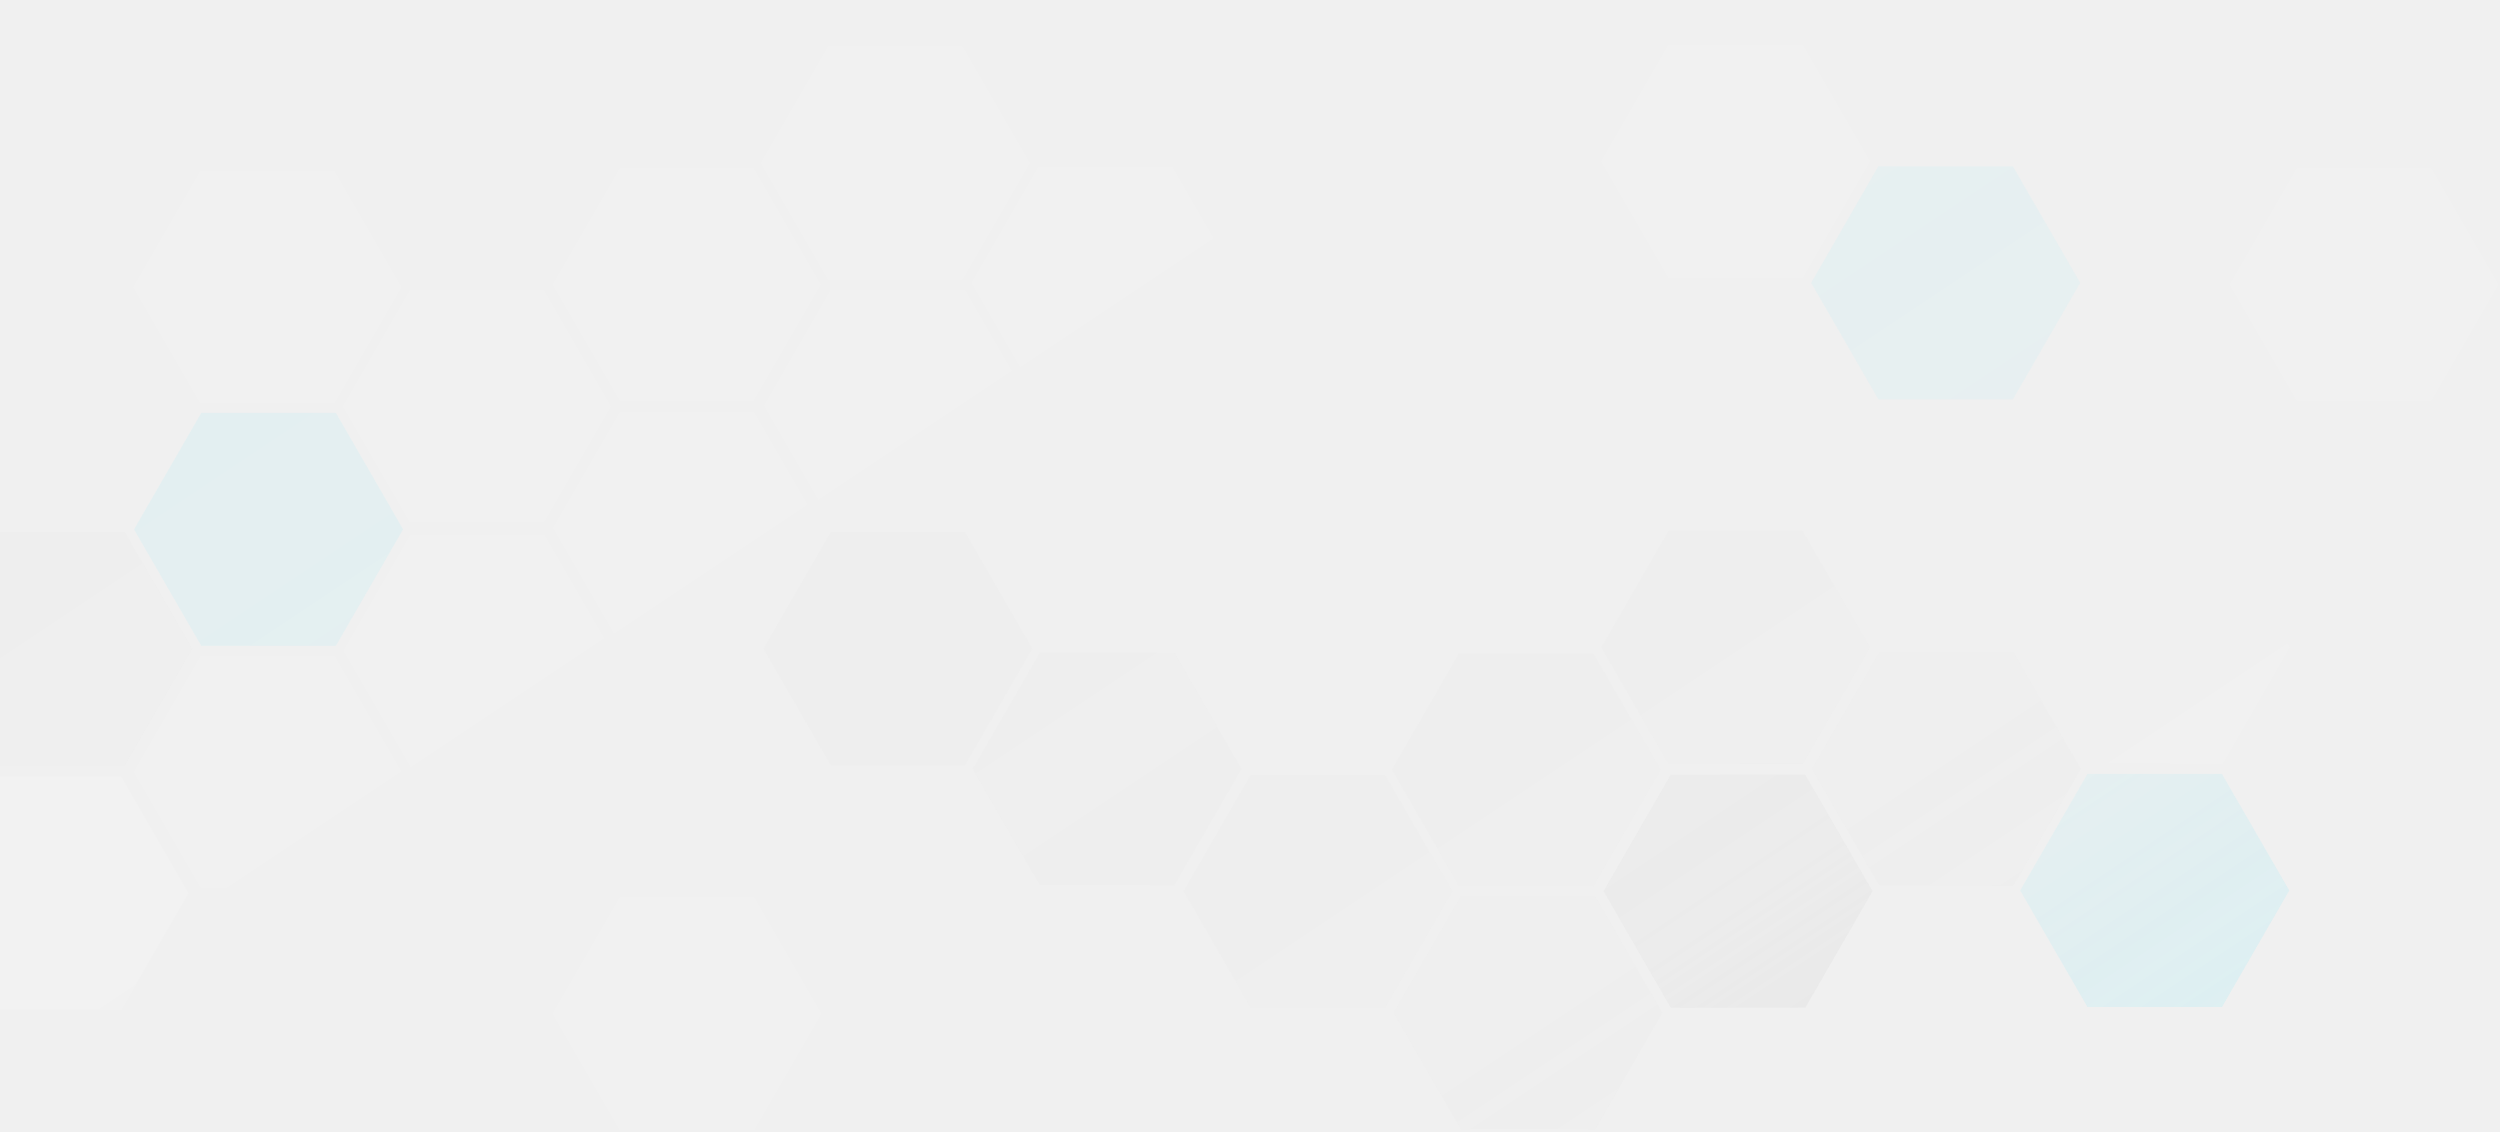
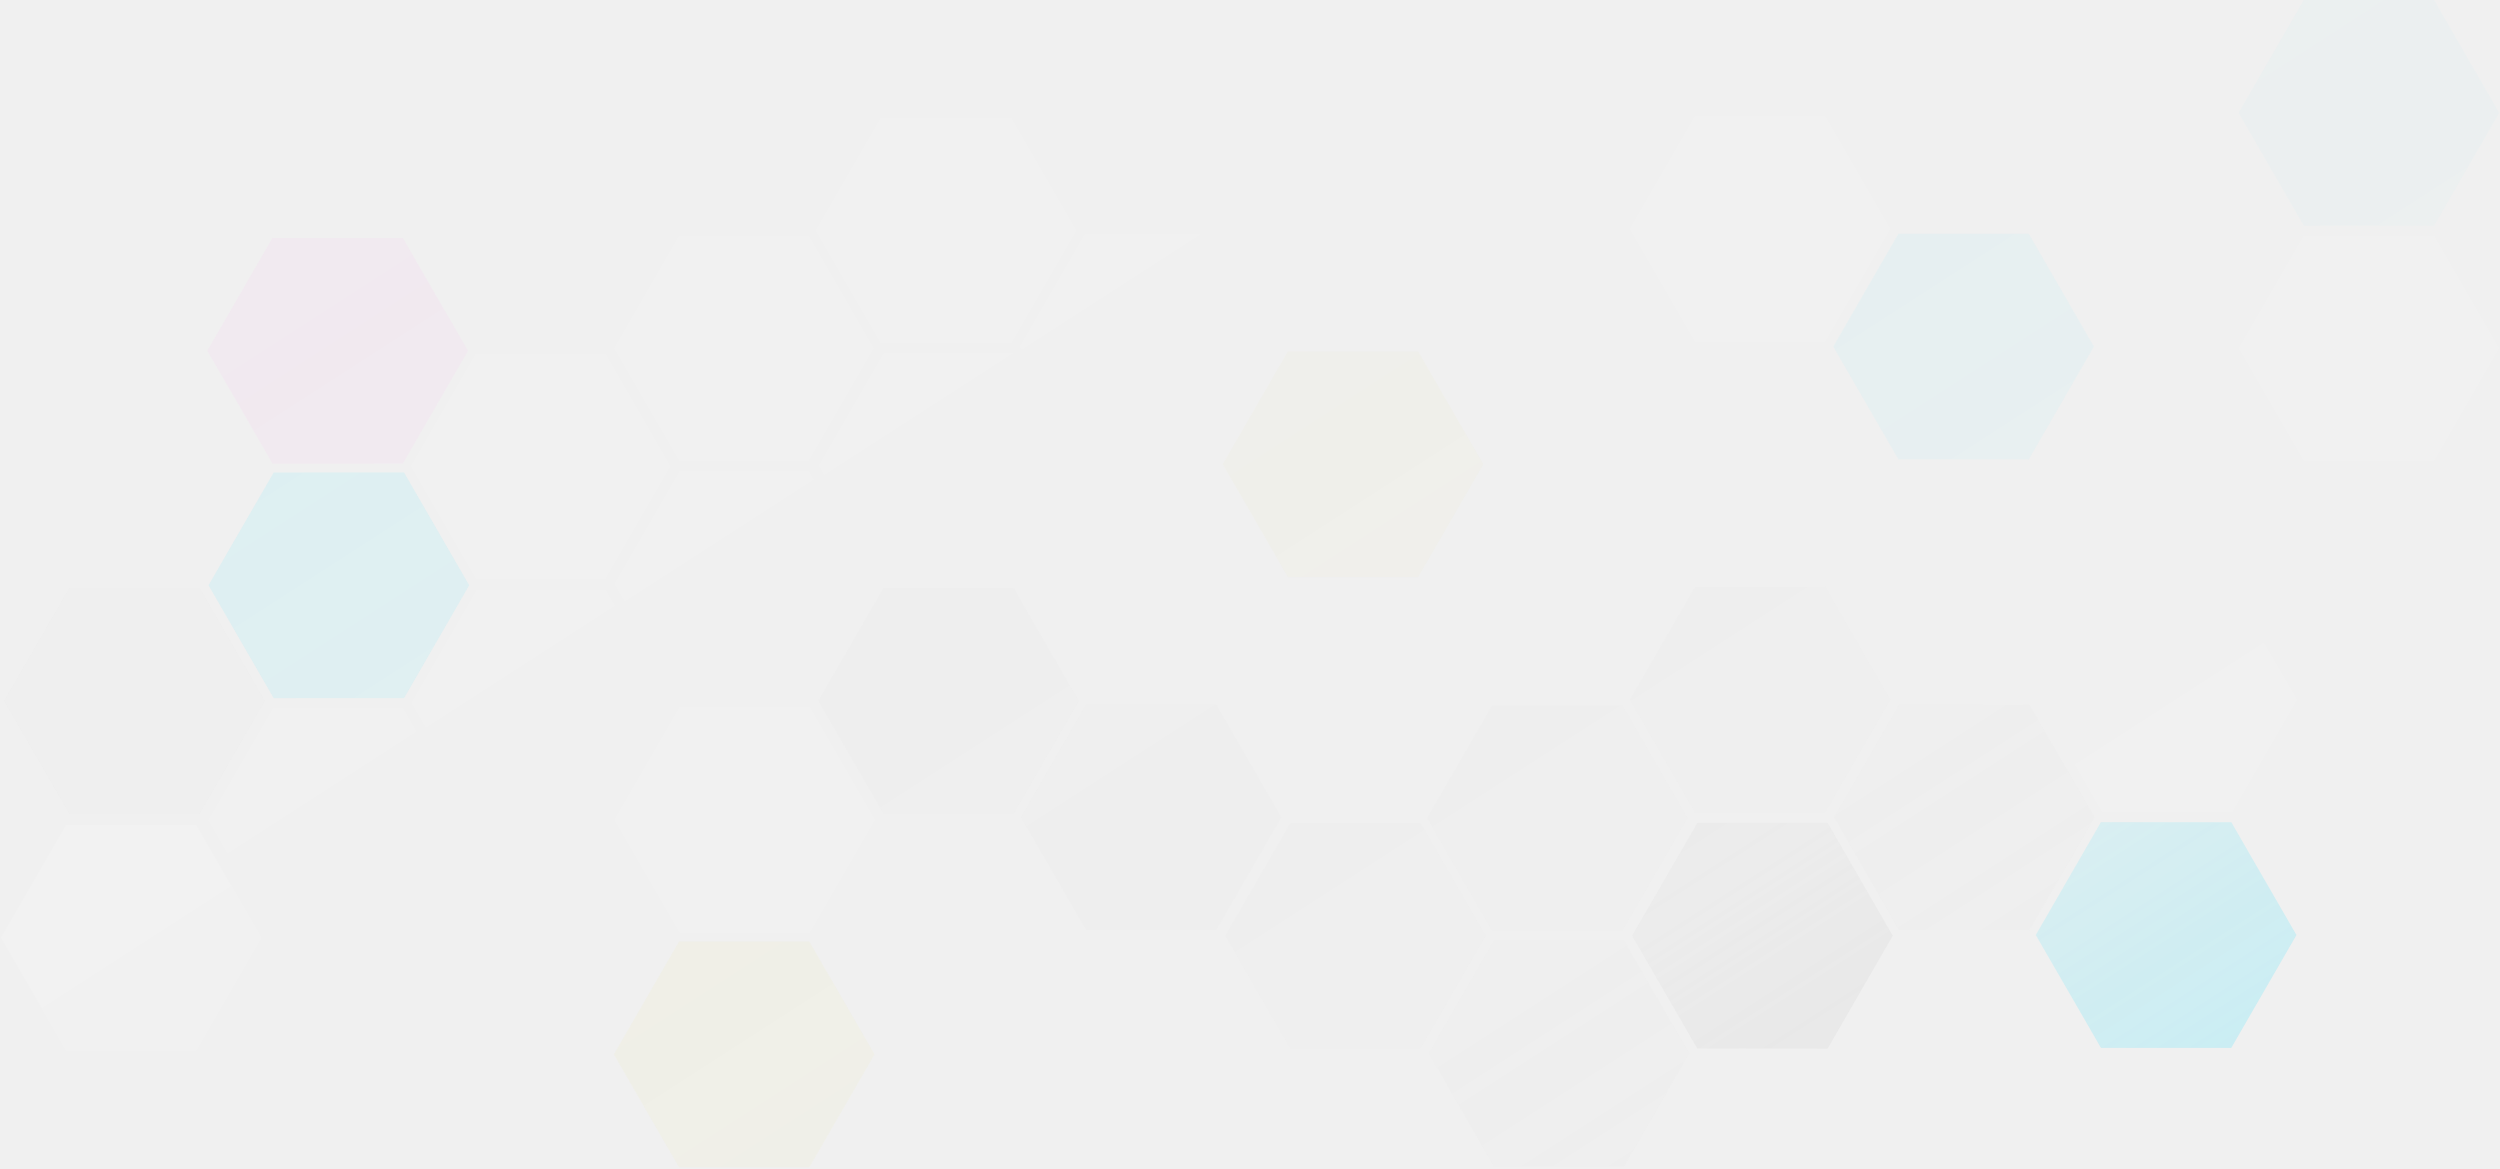
- <svg xmlns="http://www.w3.org/2000/svg" xmlns:xlink="http://www.w3.org/1999/xlink" width="2880" height="1304" viewBox="0 0 2880 1304" version="1.1">
-   <g id="Canvas" transform="matrix(2 0 0 2 2334 424)">
+ <svg xmlns="http://www.w3.org/2000/svg" xmlns:xlink="http://www.w3.org/1999/xlink" width="2838" height="1326" viewBox="0 0 2838 1326" version="1.1">
+   <g id="Canvas" transform="matrix(2 0 0 2 2320 480)">
    <g id="pattern">
      <mask id="mask0_alpha" mask-type="alpha">
        <g id="Rectangle">
-           <use xlink:href="#path0_fill" transform="translate(-1167 -212)" fill="url(#paint0_linear)" />
+           <use xlink:href="#path0_fill" transform="translate(-1167 -244)" fill="url(#paint0_linear)" />
        </g>
      </mask>
-       <g id="Polygon" mask="url(#mask0_alpha)">
-         <use class="polygon" xlink:href="#path1_fill" transform="matrix(6.12323e-17 1 -1 6.12323e-17 -814.799 -55.4293)" fill="#FFFFFF" opacity="0.1" />
+       <g class="polygon" id="Polygon" mask="url(#mask0_alpha)">
+         <use xlink:href="#path1_fill" transform="matrix(6.12536e-17 1 -1 6.12111e-17 -779.12 -49.3544)" fill="#FFFFFF" opacity="0.1" />
      </g>
-       <g id="Polygon Copy 18" mask="url(#mask0_alpha)">
-         <use class="polygon" xlink:href="#path1_fill" transform="matrix(6.12323e-17 1 -1 6.12323e-17 -935.299 155.148)" fill="#FFFFFF" opacity="0.1" />
+       <g class="polygon" id="Polygon Copy 18" mask="url(#mask0_alpha)">
+         <use xlink:href="#path1_fill" transform="matrix(6.12536e-17 1 -1 6.12111e-17 -894.156 151.604)" fill="#FFFFFF" opacity="0.1" />
      </g>
-       <g id="Polygon Copy 22" mask="url(#mask0_alpha)">
-         <use class="polygon" xlink:href="#path1_fill" transform="matrix(6.12323e-17 1 -1 6.12323e-17 -934.799 15.416)" fill="#4BE6FF" opacity="0.2" />
+       <g class="polygon" id="Polygon Copy 22" mask="url(#mask0_alpha)">
+         <use xlink:href="#path1_fill" transform="matrix(6.12536e-17 1 -1 6.12111e-17 -893.679 18.2548)" fill="#4BE6FF" opacity="0.3" />
      </g>
-       <g id="Polygon Copy 23" mask="url(#mask0_alpha)">
-         <use class="polygon" xlink:href="#path1_fill" transform="matrix(6.12323e-17 1 -1 6.12323e-17 -935.5 -124.084)" fill="#FFFFFF" opacity="0.1" />
+       <g class="polygon" id="Polygon Copy 23" mask="url(#mask0_alpha)">
+         <use xlink:href="#path1_fill" transform="matrix(6.12536e-17 1 -1 6.12111e-17 -894.348 -114.873)" fill="#FF9EF0" opacity="0.2" />
      </g>
-       <g id="Polygon Copy 32" mask="url(#mask0_alpha)">
-         <use class="polygon" xlink:href="#path1_fill" transform="matrix(6.12323e-17 1 -1 6.12323e-17 -1056.3 84.1481)" fill="#C5C5C5" opacity="0.1" />
+       <g class="polygon" id="Polygon Copy 32" mask="url(#mask0_alpha)">
+         <use xlink:href="#path1_fill" transform="matrix(6.12536e-17 1 -1 6.12111e-17 -1009.67 83.8472)" fill="#C5C5C5" opacity="0.1" />
      </g>
-       <g id="Polygon Copy 8" mask="url(#mask0_alpha)">
-         <use class="polygon" xlink:href="#path1_fill" transform="matrix(6.12323e-17 1 -1 6.12323e-17 -331.799 -56.584)" fill="#FFFFFF" opacity="0.1" />
+       <g class="polygon" id="Polygon Copy 8" mask="url(#mask0_alpha)">
+         <use xlink:href="#path1_fill" transform="matrix(6.12536e-17 1 -1 6.12111e-17 -318.023 -50.4563)" fill="#E6E156" opacity="0.1" />
      </g>
-       <g id="Polygon Copy 16" mask="url(#mask0_alpha)">
-         <use class="polygon" xlink:href="#path1_fill" transform="matrix(6.12323e-17 1 -1 6.12323e-17 -331.799 83.416)" fill="#FFFFFF" opacity="0.1" />
+       <g class="polygon" id="Polygon Copy 16" mask="url(#mask0_alpha)">
+         <use xlink:href="#path1_fill" transform="matrix(6.12536e-17 1 -1 6.12111e-17 -318.023 83.1486)" fill="#FFFFFF" opacity="0.1" />
      </g>
-       <g id="Polygon Copy 3" mask="url(#mask0_alpha)">
-         <use class="polygon" xlink:href="#path1_fill" transform="matrix(6.12323e-17 1 -1 6.12323e-17 -572.299 -55.8519)" fill="#FFFFFF" opacity="0.1" />
+       <g class="polygon" id="Polygon Copy 3" mask="url(#mask0_alpha)">
+         <use xlink:href="#path1_fill" transform="matrix(6.12536e-17 1 -1 6.12111e-17 -547.617 -49.7577)" fill="#FFFFFF" opacity="0.1" />
      </g>
-       <g id="Polygon Copy 9" mask="url(#mask0_alpha)">
-         <use class="polygon" xlink:href="#path1_fill" transform="matrix(6.12323e-17 1 -1 6.12323e-17 -89.7991 -56.584)" fill="#FFFFFF" opacity="0.1" />
+       <g class="polygon" id="Polygon Copy 9" mask="url(#mask0_alpha)">
+         <use xlink:href="#path1_fill" transform="matrix(6.12536e-17 1 -1 6.12111e-17 -86.9972 -50.4563)" fill="#FFFFFF" opacity="0.1" />
      </g>
-       <g id="Polygon Copy 28" mask="url(#mask0_alpha)">
-         <use class="polygon" xlink:href="#path1_fill" transform="matrix(6.12323e-17 1 -1 6.12323e-17 31.6169 153.416)" fill="#C5C5C5" opacity="0.1" />
+       <g class="polygon" id="Polygon Copy 28" mask="url(#mask0_alpha)">
+         <use xlink:href="#path1_fill" transform="matrix(6.12536e-17 1 -1 6.12111e-17 28.9128 149.951)" fill="#C5C5C5" opacity="0.1" />
      </g>
-       <g id="Polygon Copy 24" mask="url(#mask0_alpha)">
-         <use class="polygon" xlink:href="#path1_fill" transform="matrix(6.12323e-17 1 -1 6.12323e-17 -210.383 153.832)" fill="#C5C5C5" opacity="0.1" />
+       <g class="polygon" id="Polygon Copy 24" mask="url(#mask0_alpha)">
+         <use xlink:href="#path1_fill" transform="matrix(6.12536e-17 1 -1 6.12111e-17 -202.113 150.348)" fill="#C5C5C5" opacity="0.1" />
      </g>
-       <g id="Polygon Copy 7" mask="url(#mask0_alpha)">
-         <use class="polygon" xlink:href="#path1_fill" transform="matrix(6.12323e-17 1 -1 6.12323e-17 -572.299 84.1481)" fill="#C5C5C5" opacity="0.1" />
+       <g class="polygon" id="Polygon Copy 7" mask="url(#mask0_alpha)">
+         <use xlink:href="#path1_fill" transform="matrix(6.12536e-17 1 -1 6.12111e-17 -547.617 83.8472)" fill="#C5C5C5" opacity="0.1" />
      </g>
-       <g id="Polygon Copy 10" mask="url(#mask0_alpha)">
-         <use class="polygon" xlink:href="#path1_fill" transform="matrix(6.12323e-17 1 -1 6.12323e-17 -89.7991 83.416)" fill="#C5C5C5" opacity="0.1" />
+       <g class="polygon" id="Polygon Copy 10" mask="url(#mask0_alpha)">
+         <use xlink:href="#path1_fill" transform="matrix(6.12536e-17 1 -1 6.12111e-17 -86.9972 83.1486)" fill="#C5C5C5" opacity="0.1" />
      </g>
-       <g id="Polygon Copy 25" mask="url(#mask0_alpha)">
-         <use class="polygon" xlink:href="#path1_fill" transform="matrix(6.12323e-17 1 -1 6.12323e-17 -209.383 293.832)" fill="#C5C5C5" opacity="0.1" />
+       <g class="polygon" id="Polygon Copy 25" mask="url(#mask0_alpha)">
+         <use xlink:href="#path1_fill" transform="matrix(6.12536e-17 1 -1 6.12111e-17 -201.158 283.953)" fill="#C5C5C5" opacity="0.1" />
      </g>
-       <g id="Polygon Copy" mask="url(#mask0_alpha)">
-         <use class="polygon" xlink:href="#path1_fill" transform="matrix(6.12323e-17 1 -1 6.12323e-17 -693.933 -125.584)" fill="#FFFFFF" opacity="0.1" />
+       <g class="polygon" id="Polygon Copy" mask="url(#mask0_alpha)">
+         <use xlink:href="#path1_fill" transform="matrix(6.12536e-17 1 -1 6.12111e-17 -663.735 -116.304)" fill="#FFFFFF" opacity="0.1" />
      </g>
-       <g id="Polygon Copy 19" mask="url(#mask0_alpha)">
-         <use class="polygon" xlink:href="#path1_fill" transform="matrix(6.12323e-17 1 -1 6.12323e-17 -814.507 85.3239)" fill="#FFFFFF" opacity="0.1" />
+       <g class="polygon" id="Polygon Copy 19" mask="url(#mask0_alpha)">
+         <use xlink:href="#path1_fill" transform="matrix(6.12536e-17 1 -1 6.12111e-17 -778.842 84.9694)" fill="#FFFFFF" opacity="0.1" />
      </g>
-       <g id="Polygon Copy 4" mask="url(#mask0_alpha)">
-         <use class="polygon" xlink:href="#path1_fill" transform="matrix(6.12323e-17 1 -1 6.12323e-17 -452.799 -126.584)" fill="#FFFFFF" opacity="0.1" />
+       <g class="polygon" id="Polygon Copy 4" mask="url(#mask0_alpha)">
+         <use xlink:href="#path1_fill" transform="matrix(6.12536e-17 1 -1 6.12111e-17 -433.536 -117.259)" fill="#FFFFFF" opacity="0.1" />
      </g>
-       <g id="Polygon Copy 12" mask="url(#mask0_alpha)">
-         <use class="polygon" xlink:href="#path1_fill" transform="matrix(6.12323e-17 1 -1 6.12323e-17 31.2009 -126.584)" fill="#4BE6FF" opacity="0.2" />
+       <g class="polygon" id="Polygon Copy 12" mask="url(#mask0_alpha)">
+         <use xlink:href="#path1_fill" transform="matrix(6.12536e-17 1 -1 6.12111e-17 28.516 -117.259)" fill="#4BE6FF" opacity="0.2" />
      </g>
-       <g id="Polygon Copy 29" mask="url(#mask0_alpha)">
-         <use class="polygon" xlink:href="#path1_fill" transform="matrix(6.12323e-17 1 -1 6.12323e-17 152.201 83.416)" fill="#FFFFFF" opacity="0.1" />
+       <g class="polygon" id="Polygon Copy 29" mask="url(#mask0_alpha)">
+         <use xlink:href="#path1_fill" transform="matrix(6.12536e-17 1 -1 6.12111e-17 144.029 83.1486)" fill="#FFFFFF" opacity="0.1" />
      </g>
-       <g id="Polygon Copy 35" mask="url(#mask0_alpha)">
-         <use class="polygon" xlink:href="#path1_fill" transform="matrix(6.12323e-17 1 -1 6.12323e-17 272.201 -125.584)" fill="#FFFFFF" opacity="0.2" />
+       <g class="polygon" id="Polygon Copy 35" mask="url(#mask0_alpha)">
+         <use xlink:href="#path1_fill" transform="matrix(6.12536e-17 1 -1 6.12111e-17 258.587 -116.304)" fill="#FFFFFF" opacity="0.2" />
      </g>
-       <g id="Polygon Copy 34" mask="url(#mask0_alpha)">
-         <use class="polygon" xlink:href="#path1_fill" transform="matrix(6.12323e-17 1 -1 6.12323e-17 272.201 -265.584)" fill="#FFFFFF" opacity="0.1" />
+       <g class="polygon" id="Polygon Copy 34" mask="url(#mask0_alpha)">
+         <use xlink:href="#path1_fill" transform="matrix(6.12536e-17 1 -1 6.12111e-17 258.587 -249.909)" fill="#4BE6FF" opacity="0.1" />
      </g>
-       <g id="Polygon Copy 33" mask="url(#mask0_alpha)">
-         <use class="polygon" xlink:href="#path1_fill" transform="matrix(6.12323e-17 1 -1 6.12323e-17 151.201 -196.584)" fill="#FFFFFF" opacity="0.1" />
+       <g class="polygon" id="Polygon Copy 33" mask="url(#mask0_alpha)">
+         <use xlink:href="#path1_fill" transform="matrix(6.12536e-17 1 -1 6.12111e-17 143.074 -184.061)" fill="#FFFFFF" opacity="0.1" />
      </g>
-       <g id="Polygon Copy 6" mask="url(#mask0_alpha)">
-         <use class="polygon" xlink:href="#path1_fill" transform="matrix(6.12323e-17 1 -1 6.12323e-17 -573.799 -195.584)" fill="#FFFFFF" opacity="0.2" />
+       <g class="polygon" id="Polygon Copy 6" mask="url(#mask0_alpha)">
+         <use xlink:href="#path1_fill" transform="matrix(6.12536e-17 1 -1 6.12111e-17 -549.049 -183.107)" fill="#FFFFFF" opacity="0.2" />
      </g>
-       <g id="Polygon Copy 13" mask="url(#mask0_alpha)">
-         <use class="polygon" xlink:href="#path1_fill" transform="matrix(6.12323e-17 1 -1 6.12323e-17 -89.7991 -196.584)" fill="#FFFFFF" opacity="0.2" />
+       <g class="polygon" id="Polygon Copy 13" mask="url(#mask0_alpha)">
+         <use xlink:href="#path1_fill" transform="matrix(6.12536e-17 1 -1 6.12111e-17 -86.9972 -184.061)" fill="#FFFFFF" opacity="0.2" />
      </g>
-       <g id="Polygon Copy 2" mask="url(#mask0_alpha)">
-         <use class="polygon" xlink:href="#path1_fill" transform="matrix(6.12323e-17 1 -1 6.12323e-17 -693.799 14.5707)" fill="#FFFFFF" opacity="0.1" />
+       <g class="polygon" id="Polygon Copy 2" mask="url(#mask0_alpha)">
+         <use xlink:href="#path1_fill" transform="matrix(6.12536e-17 1 -1 6.12111e-17 -663.607 17.4481)" fill="#FFFFFF" opacity="0.1" />
      </g>
-       <g id="Polygon Copy 21" mask="url(#mask0_alpha)">
-         <use class="polygon" xlink:href="#path1_fill" transform="matrix(6.12323e-17 1 -1 6.12323e-17 -693.5 154.916)" fill="#FFFFFF" opacity="0.1" />
+       <g class="polygon" id="Polygon Copy 21" mask="url(#mask0_alpha)">
+         <use xlink:href="#path1_fill" transform="matrix(6.12536e-17 1 -1 6.12111e-17 -663.322 151.383)" fill="#FFFFFF" opacity="0.2" />
      </g>
-       <g id="Polygon Copy 36" mask="url(#mask0_alpha)">
-         <use class="polygon" xlink:href="#path1_fill" transform="matrix(6.12323e-17 1 -1 6.12323e-17 -693.799 294.416)" fill="#FFFFFF" opacity="0.2" />
+       <g class="polygon" id="Polygon Copy 36" mask="url(#mask0_alpha)">
+         <use xlink:href="#path1_fill" transform="matrix(6.12536e-17 1 -1 6.12111e-17 -663.607 284.51)" fill="#E6E156" opacity="0.2" />
      </g>
-       <g id="Polygon Copy 20" mask="url(#mask0_alpha)">
-         <use class="polygon" xlink:href="#path1_fill" transform="matrix(6.12323e-17 1 -1 6.12323e-17 -814.5 224.916)" fill="#FFFFFF" opacity="0.1" />
+       <g class="polygon" id="Polygon Copy 20" mask="url(#mask0_alpha)">
+         <use xlink:href="#path1_fill" transform="matrix(6.12536e-17 1 -1 6.12111e-17 -778.835 218.185)" fill="#FFFFFF" opacity="0.1" />
      </g>
-       <g id="Polygon Copy 31" mask="url(#mask0_alpha)">
-         <use class="polygon" xlink:href="#path1_fill" transform="matrix(6.12323e-17 1 -1 6.12323e-17 -1058.3 224.993)" fill="#FFFFFF" opacity="0.3" />
+       <g class="polygon" id="Polygon Copy 31" mask="url(#mask0_alpha)">
+         <use xlink:href="#path1_fill" transform="matrix(6.12536e-17 1 -1 6.12111e-17 -1011.58 218.259)" fill="#FFFFFF" opacity="0.3" />
      </g>
-       <g id="Polygon Copy 14" mask="url(#mask0_alpha)">
-         <use class="polygon" xlink:href="#path1_fill" transform="matrix(6.12323e-17 1 -1 6.12323e-17 -210.799 13.416)" fill="#FFFFFF" opacity="0.1" />
+       <g class="polygon" id="Polygon Copy 14" mask="url(#mask0_alpha)">
+         <use xlink:href="#path1_fill" transform="matrix(6.12536e-17 1 -1 6.12111e-17 -202.51 16.3461)" fill="#FFFFFF" opacity="0.1" />
      </g>
-       <g id="Polygon Copy 26" mask="url(#mask0_alpha)">
-         <use class="polygon" xlink:href="#path1_fill" transform="matrix(6.12323e-17 1 -1 6.12323e-17 -330.383 223.832)" fill="#C5C5C5" opacity="0.1" />
+       <g class="polygon" id="Polygon Copy 26" mask="url(#mask0_alpha)">
+         <use xlink:href="#path1_fill" transform="matrix(6.12536e-17 1 -1 6.12111e-17 -316.671 217.151)" fill="#C5C5C5" opacity="0.1" />
      </g>
-       <g id="Polygon Copy 5" mask="url(#mask0_alpha)">
-         <use class="polygon" xlink:href="#path1_fill" transform="matrix(6.12323e-17 1 -1 6.12323e-17 -451.799 13.416)" fill="#FFFFFF" opacity="0.1" />
+       <g class="polygon" id="Polygon Copy 5" mask="url(#mask0_alpha)">
+         <use xlink:href="#path1_fill" transform="matrix(6.12536e-17 1 -1 6.12111e-17 -432.581 16.3461)" fill="#FFFFFF" opacity="0.1" />
      </g>
-       <g id="Polygon Copy 17" mask="url(#mask0_alpha)">
-         <use class="polygon" xlink:href="#path1_fill" transform="matrix(6.12323e-17 1 -1 6.12323e-17 -451.799 153.416)" fill="#C5C5C5" opacity="0.1" />
+       <g class="polygon" id="Polygon Copy 17" mask="url(#mask0_alpha)">
+         <use xlink:href="#path1_fill" transform="matrix(6.12536e-17 1 -1 6.12111e-17 -432.581 149.951)" fill="#C5C5C5" opacity="0.1" />
      </g>
-       <g id="Polygon Copy 15" mask="url(#mask0_alpha)">
-         <use class="polygon" xlink:href="#path1_fill" transform="matrix(6.12323e-17 1 -1 6.12323e-17 31.2009 13.416)" fill="#FFFFFF" opacity="0.1" />
+       <g class="polygon" id="Polygon Copy 15" mask="url(#mask0_alpha)">
+         <use xlink:href="#path1_fill" transform="matrix(6.12536e-17 1 -1 6.12111e-17 28.516 16.3461)" fill="#FFFFFF" opacity="0.1" />
      </g>
-       <g id="Polygon Copy 30" mask="url(#mask0_alpha)">
-         <use class="polygon" xlink:href="#path1_fill" transform="matrix(6.12323e-17 1 -1 6.12323e-17 151.617 223.416)" fill="#4BE6FF" opacity="0.2" />
+       <g class="polygon" id="Polygon Copy 30" mask="url(#mask0_alpha)">
+         <use xlink:href="#path1_fill" transform="matrix(6.12536e-17 1 -1 6.12111e-17 143.471 216.754)" fill="#28E1FF" opacity="0.3" />
      </g>
-       <g id="Polygon Copy 27" mask="url(#mask0_alpha)">
-         <use class="polygon" xlink:href="#path1_fill" transform="matrix(6.12323e-17 1 -1 6.12323e-17 -88.3831 223.832)" fill="#C5C5C5" opacity="0.4" />
+       <g class="polygon" id="Polygon Copy 27" mask="url(#mask0_alpha)">
+         <use xlink:href="#path1_fill" transform="matrix(6.12536e-17 1 -1 6.12111e-17 -85.6454 217.151)" fill="#C5C5C5" opacity="0.4" />
      </g>
    </g>
  </g>
  <defs>
-     <linearGradient id="paint0_linear" x1="0" y1="0" x2="1" y2="0" gradientUnits="userSpaceOnUse" gradientTransform="matrix(1229.19 441.505 -909.539 596.671 129.65 174.197)">
+     <linearGradient id="paint0_linear" x1="0" y1="0" x2="1" y2="0" gradientUnits="userSpaceOnUse" gradientTransform="matrix(1223.22 425.083 -905.117 574.477 129.02 167.717)">
      <stop offset="0" stop-color="#EEEEEE" stop-opacity="0.4" />
      <stop offset="0.72" stop-color="#E8E8E8" stop-opacity="0.238" />
      <stop offset="1" stop-color="#D8D8D8" stop-opacity="0.694" />
    </linearGradient>
-     <path id="path0_fill" fill-rule="evenodd" d="M 0 0L 1440 0L 1440 699L 0 699L 0 0Z" />
-     <path id="path1_fill" fill-rule="evenodd" d="M 77.5 0L 144.617 38.75L 144.617 116.25L 77.5 155L 10.383 116.25L 10.383 38.75L 77.5 0Z" />
+     <path id="path0_fill" fill-rule="evenodd" d="M 0 0L 1433 0L 1433 673L 0 673L 0 0Z" />
+     <path id="path1_fill" fill-rule="evenodd" d="M 73.96 0L 138.011 36.993L 138.011 110.978L 73.96 147.971L 9.909 110.978L 9.909 36.993L 73.96 0Z" />
  </defs>
</svg>
